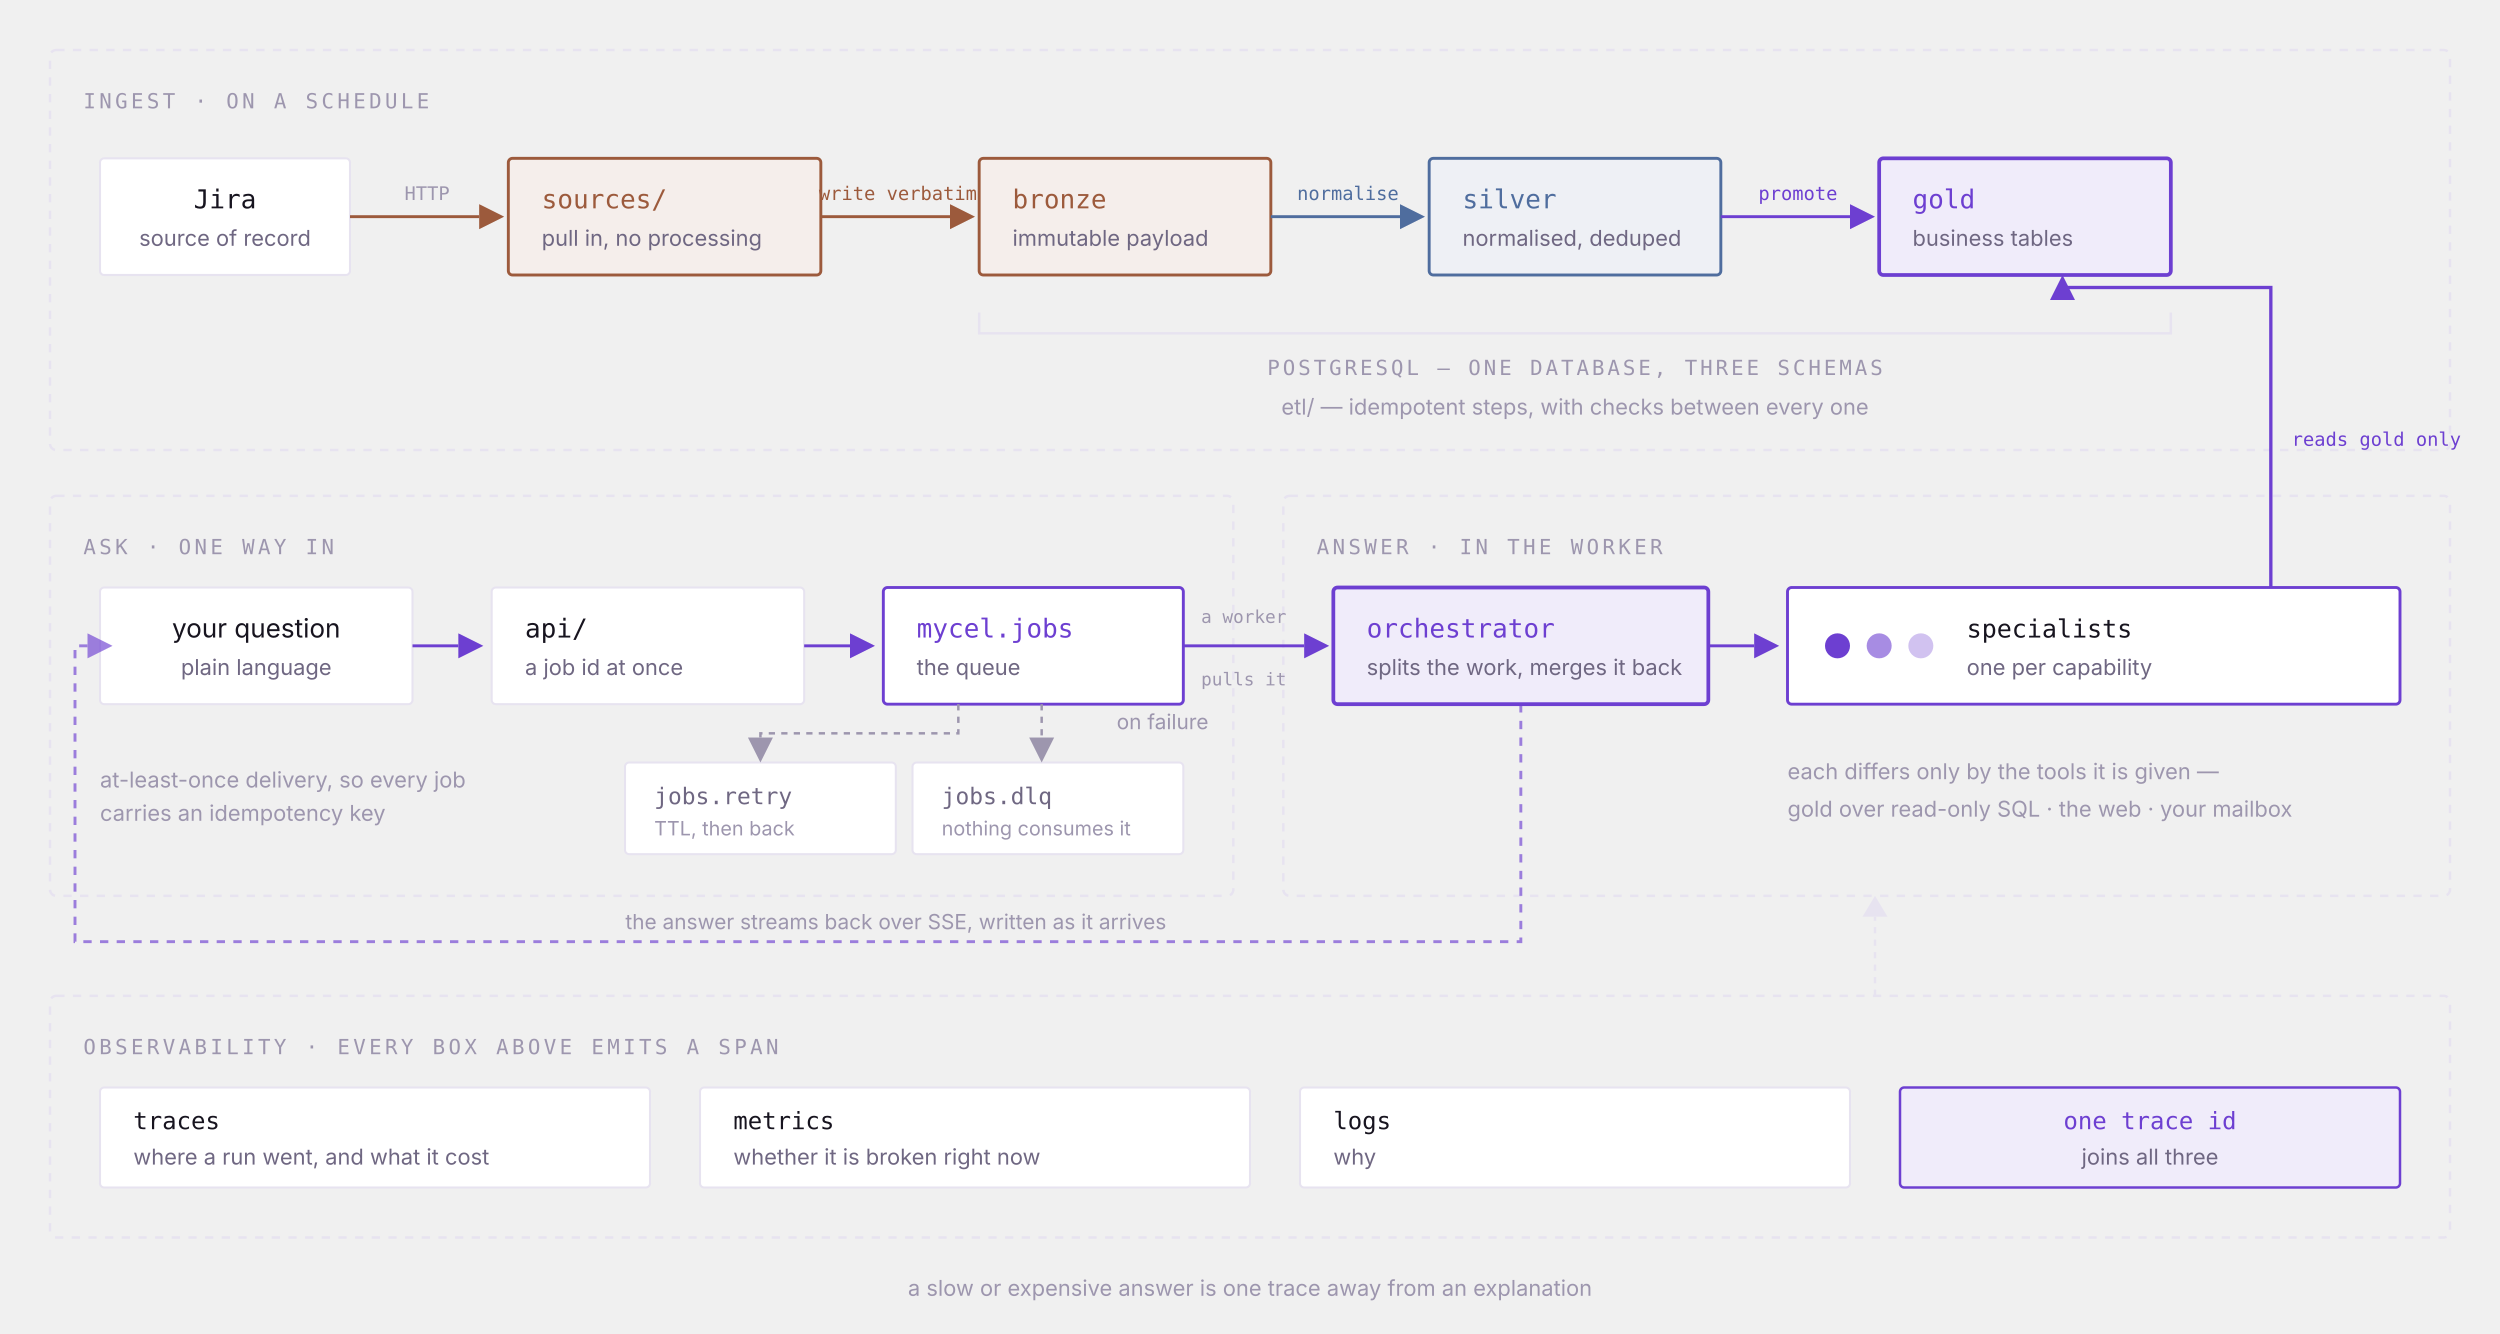
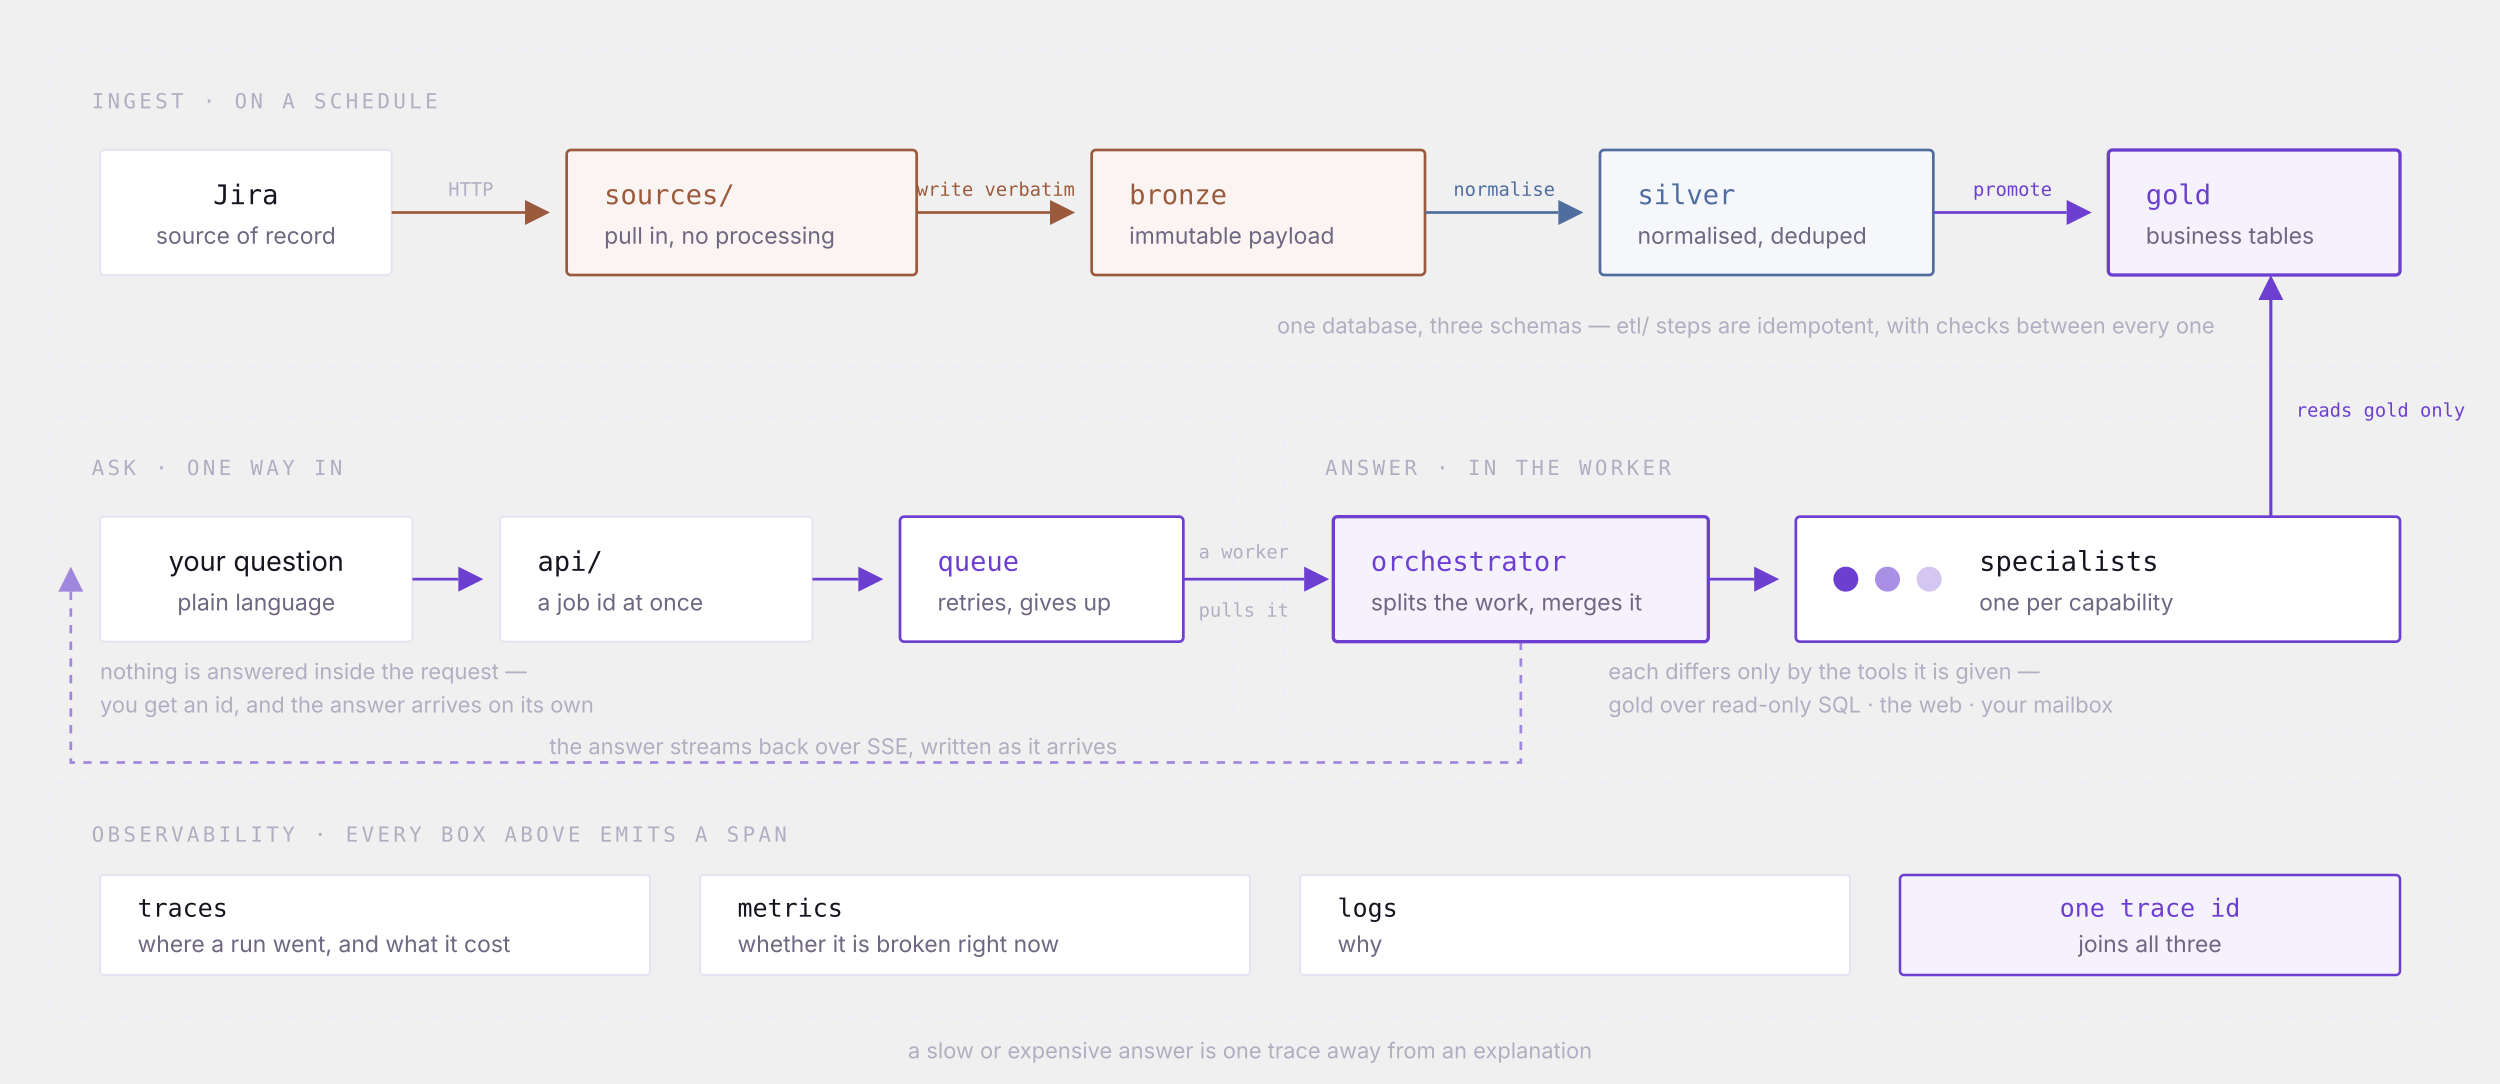
- <svg xmlns="http://www.w3.org/2000/svg" viewBox="0 0 1200 640" width="1200" height="640" role="img" aria-label="Mycel end to end: a scheduler pulls Jira into the sources layer, which writes bronze verbatim; etl normalises bronze to silver and promotes silver to gold, with checks between every step. A question posted to the api returns a job id and goes on the queue, failing into jobs.retry or jobs.dlq; a worker pulls it, and an orchestrator delegates to whichever specialist agents can answer, reading gold only. The answer streams back over SSE. Every box emits a span, and traces, metrics and logs share one trace id.">
+ <svg xmlns="http://www.w3.org/2000/svg" viewBox="0 0 1200 520" width="1200" height="520" role="img" aria-label="Mycel end to end: a scheduler pulls Jira through the sources layer into bronze, which etl normalises to silver and promotes to gold. A question posted to the api returns a job id and goes on a queue; a worker pulls it, and an orchestrator delegates to whichever specialist agents can answer, reading gold only. The answer streams back over SSE. Every box emits a span, and traces, metrics and logs share one trace id.">
  <g font-family="ui-sans-serif, system-ui, -apple-system, sans-serif">
-     <rect x="24" y="24" width="1152" height="192" rx="3" fill="none" stroke="#e7e3f0" stroke-width="1.2" stroke-dasharray="4 4" />
-     <text x="40" y="52" font-family="ui-monospace, SFMono-Regular, Menlo, monospace" font-size="10" letter-spacing="1.6" fill="#9d96ae">INGEST · ON A SCHEDULE</text>
-     <rect x="48" y="76" width="120" height="56" rx="2" fill="#ffffff" stroke="#e7e3f0" />
-     <text x="108" y="100" font-family="ui-monospace, SFMono-Regular, Menlo, monospace" font-size="12.5" fill="#17141f" text-anchor="middle">Jira</text>
-     <text x="108" y="118" font-size="10.5" fill="#6f6782" text-anchor="middle">source of record</text>
-     <rect x="244" y="76" width="150" height="56" rx="2" fill="#f5eeeb" stroke="#9c5a3c" stroke-width="1.4" />
-     <text x="260" y="100" font-family="ui-monospace, SFMono-Regular, Menlo, monospace" font-size="12.5" fill="#9c5a3c">sources/</text>
-     <text x="260" y="118" font-size="10.5" fill="#6f6782">pull in, no processing</text>
-     <rect x="470" y="76" width="140" height="56" rx="2" fill="#f5eeeb" stroke="#9c5a3c" stroke-width="1.4" />
-     <text x="486" y="100" font-family="ui-monospace, SFMono-Regular, Menlo, monospace" font-size="12.5" fill="#9c5a3c">bronze</text>
-     <text x="486" y="118" font-size="10.5" fill="#6f6782">immutable payload</text>
-     <rect x="686" y="76" width="140" height="56" rx="2" fill="#eef0f5" stroke="#4f6d9e" stroke-width="1.4" />
-     <text x="702" y="100" font-family="ui-monospace, SFMono-Regular, Menlo, monospace" font-size="12.5" fill="#4f6d9e">silver</text>
-     <text x="702" y="118" font-size="10.5" fill="#6f6782">normalised, deduped</text>
-     <rect x="902" y="76" width="140" height="56" rx="2" fill="#f0ecfa" stroke="#6d3fd1" stroke-width="1.8" />
-     <text x="918" y="100" font-family="ui-monospace, SFMono-Regular, Menlo, monospace" font-size="12.5" fill="#6d3fd1">gold</text>
-     <text x="918" y="118" font-size="10.5" fill="#6f6782">business tables</text>
-     <path d="M470 150 V160 H1042 V150" fill="none" stroke="#e7e3f0" stroke-width="1.2" />
-     <text x="756" y="180" font-family="ui-monospace, SFMono-Regular, Menlo, monospace" font-size="10" letter-spacing="1.4" fill="#9d96ae" text-anchor="middle">POSTGRESQL — ONE DATABASE, THREE SCHEMAS</text>
-     <text x="756" y="199" font-size="10.5" fill="#9d96ae" text-anchor="middle">etl/ — idempotent steps, with checks between every one</text>
-     <rect x="24" y="238" width="568" height="192" rx="3" fill="none" stroke="#e7e3f0" stroke-width="1.2" stroke-dasharray="4 4" />
-     <text x="40" y="266" font-family="ui-monospace, SFMono-Regular, Menlo, monospace" font-size="10" letter-spacing="1.6" fill="#9d96ae">ASK · ONE WAY IN</text>
-     <rect x="48" y="282" width="150" height="56" rx="2" fill="#ffffff" stroke="#e7e3f0" />
-     <text x="123" y="306" font-size="12.5" fill="#17141f" text-anchor="middle">your question</text>
-     <text x="123" y="324" font-size="10.5" fill="#6f6782" text-anchor="middle">plain language</text>
-     <rect x="236" y="282" width="150" height="56" rx="2" fill="#ffffff" stroke="#e7e3f0" />
-     <text x="252" y="306" font-family="ui-monospace, SFMono-Regular, Menlo, monospace" font-size="12.5" fill="#17141f">api/</text>
-     <text x="252" y="324" font-size="10.5" fill="#6f6782">a job id at once</text>
-     <rect x="424" y="282" width="144" height="56" rx="2" fill="#ffffff" stroke="#6d3fd1" stroke-width="1.4" />
-     <text x="440" y="306" font-family="ui-monospace, SFMono-Regular, Menlo, monospace" font-size="12.5" fill="#6d3fd1">mycel.jobs</text>
-     <text x="440" y="324" font-size="10.5" fill="#6f6782">the queue</text>
-     <text x="536" y="350" font-size="10" fill="#9d96ae" text-anchor="start">on failure</text>
-     <text x="48" y="378" font-size="10.5" fill="#9d96ae">at-least-once delivery, so every job</text>
-     <text x="48" y="394" font-size="10.5" fill="#9d96ae">carries an idempotency key</text>
-     <rect x="300" y="366" width="130" height="44" rx="2" fill="#ffffff" stroke="#e7e3f0" />
-     <text x="314" y="386" font-family="ui-monospace, SFMono-Regular, Menlo, monospace" font-size="11" fill="#6f6782">jobs.retry</text>
-     <text x="314" y="401" font-size="9.5" fill="#9d96ae">TTL, then back</text>
-     <rect x="438" y="366" width="130" height="44" rx="2" fill="#ffffff" stroke="#e7e3f0" />
-     <text x="452" y="386" font-family="ui-monospace, SFMono-Regular, Menlo, monospace" font-size="11" fill="#6f6782">jobs.dlq</text>
-     <text x="452" y="401" font-size="9.5" fill="#9d96ae">nothing consumes it</text>
-     <rect x="616" y="238" width="560" height="192" rx="3" fill="none" stroke="#e7e3f0" stroke-width="1.2" stroke-dasharray="4 4" />
-     <text x="632" y="266" font-family="ui-monospace, SFMono-Regular, Menlo, monospace" font-size="10" letter-spacing="1.6" fill="#9d96ae">ANSWER · IN THE WORKER</text>
-     <rect x="640" y="282" width="180" height="56" rx="2" fill="#f0ecfa" stroke="#6d3fd1" stroke-width="1.8" />
-     <text x="656" y="306" font-family="ui-monospace, SFMono-Regular, Menlo, monospace" font-size="12.5" fill="#6d3fd1">orchestrator</text>
-     <text x="656" y="324" font-size="10.5" fill="#6f6782">splits the work, merges it back</text>
-     <rect x="858" y="282" width="294" height="56" rx="2" fill="#ffffff" stroke="#6d3fd1" stroke-width="1.4" />
+     <rect x="24" y="24" width="1152" height="152" rx="4" fill="none" stroke="#efecf6" stroke-width="1.2" stroke-dasharray="5 5" />
+     <text x="44" y="52" font-family="ui-monospace, SFMono-Regular, Menlo, monospace" font-size="10" letter-spacing="1.6" fill="#b3adc2">INGEST · ON A SCHEDULE</text>
+     <rect x="48" y="72" width="140" height="60" rx="2" fill="#ffffff" stroke="#e7e3f0" />
+     <text x="118" y="98" font-family="ui-monospace, SFMono-Regular, Menlo, monospace" font-size="13" fill="#17141f" text-anchor="middle">Jira</text>
+     <text x="118" y="117" font-size="11" fill="#6f6782" text-anchor="middle">source of record</text>
+     <rect x="272" y="72" width="168" height="60" rx="2" fill="#faf5f3" stroke="#9c5a3c" stroke-width="1.3" />
+     <text x="290" y="98" font-family="ui-monospace, SFMono-Regular, Menlo, monospace" font-size="13" fill="#9c5a3c">sources/</text>
+     <text x="290" y="117" font-size="11" fill="#6f6782">pull in, no processing</text>
+     <rect x="524" y="72" width="160" height="60" rx="2" fill="#faf5f3" stroke="#9c5a3c" stroke-width="1.3" />
+     <text x="542" y="98" font-family="ui-monospace, SFMono-Regular, Menlo, monospace" font-size="13" fill="#9c5a3c">bronze</text>
+     <text x="542" y="117" font-size="11" fill="#6f6782">immutable payload</text>
+     <rect x="768" y="72" width="160" height="60" rx="2" fill="#f5f7fa" stroke="#4f6d9e" stroke-width="1.3" />
+     <text x="786" y="98" font-family="ui-monospace, SFMono-Regular, Menlo, monospace" font-size="13" fill="#4f6d9e">silver</text>
+     <text x="786" y="117" font-size="11" fill="#6f6782">normalised, deduped</text>
+     <rect x="1012" y="72" width="140" height="60" rx="2" fill="#f5f1fd" stroke="#6d3fd1" stroke-width="1.6" />
+     <text x="1030" y="98" font-family="ui-monospace, SFMono-Regular, Menlo, monospace" font-size="13" fill="#6d3fd1">gold</text>
+     <text x="1030" y="117" font-size="11" fill="#6f6782">business tables</text>
+     <text x="838" y="160" font-size="10.5" fill="#b3adc2" text-anchor="middle">one database, three schemas — etl/ steps are idempotent, with checks between every one</text>
+     <rect x="24" y="200" width="568" height="152" rx="4" fill="none" stroke="#efecf6" stroke-width="1.2" stroke-dasharray="5 5" />
+     <text x="44" y="228" font-family="ui-monospace, SFMono-Regular, Menlo, monospace" font-size="10" letter-spacing="1.6" fill="#b3adc2">ASK · ONE WAY IN</text>
+     <rect x="48" y="248" width="150" height="60" rx="2" fill="#ffffff" stroke="#e7e3f0" />
+     <text x="123" y="274" font-size="13" fill="#17141f" text-anchor="middle">your question</text>
+     <text x="123" y="293" font-size="11" fill="#6f6782" text-anchor="middle">plain language</text>
+     <rect x="240" y="248" width="150" height="60" rx="2" fill="#ffffff" stroke="#e7e3f0" />
+     <text x="258" y="274" font-family="ui-monospace, SFMono-Regular, Menlo, monospace" font-size="13" fill="#17141f">api/</text>
+     <text x="258" y="293" font-size="11" fill="#6f6782">a job id at once</text>
+     <rect x="432" y="248" width="136" height="60" rx="2" fill="#ffffff" stroke="#6d3fd1" stroke-width="1.3" />
+     <text x="450" y="274" font-family="ui-monospace, SFMono-Regular, Menlo, monospace" font-size="13" fill="#6d3fd1">queue</text>
+     <text x="450" y="293" font-size="11" fill="#6f6782">retries, gives up</text>
+     <text x="48" y="326" font-size="10.5" fill="#b3adc2">nothing is answered inside the request —</text>
+     <text x="48" y="342" font-size="10.5" fill="#b3adc2">you get an id, and the answer arrives on its own</text>
+     <rect x="616" y="200" width="560" height="152" rx="4" fill="none" stroke="#efecf6" stroke-width="1.2" stroke-dasharray="5 5" />
+     <text x="636" y="228" font-family="ui-monospace, SFMono-Regular, Menlo, monospace" font-size="10" letter-spacing="1.6" fill="#b3adc2">ANSWER · IN THE WORKER</text>
+     <rect x="640" y="248" width="180" height="60" rx="2" fill="#f5f1fd" stroke="#6d3fd1" stroke-width="1.6" />
+     <text x="658" y="274" font-family="ui-monospace, SFMono-Regular, Menlo, monospace" font-size="13" fill="#6d3fd1">orchestrator</text>
+     <text x="658" y="293" font-size="11" fill="#6f6782">splits the work, merges it</text>
+     <rect x="862" y="248" width="290" height="60" rx="2" fill="#ffffff" stroke="#6d3fd1" stroke-width="1.3" />
    <g fill="#6d3fd1">
-       <circle cx="882" cy="310" r="6" />
-       <circle cx="902" cy="310" r="6" opacity="0.6" />
-       <circle cx="922" cy="310" r="6" opacity="0.32" />
+       <circle cx="886" cy="278" r="6" />
+       <circle cx="906" cy="278" r="6" opacity="0.58" />
+       <circle cx="926" cy="278" r="6" opacity="0.3" />
    </g>
-     <text x="944" y="306" font-family="ui-monospace, SFMono-Regular, Menlo, monospace" font-size="12" fill="#17141f">specialists</text>
-     <text x="944" y="324" font-size="10.5" fill="#6f6782">one per capability</text>
-     <text x="858" y="374" font-size="10.5" fill="#9d96ae">each differs only by the tools it is given —</text>
-     <text x="858" y="392" font-size="10.5" fill="#9d96ae">gold over read-only SQL · the web · your mailbox</text>
-     <rect x="24" y="478" width="1152" height="116" rx="3" fill="none" stroke="#e7e3f0" stroke-width="1.2" stroke-dasharray="4 4" />
-     <text x="40" y="506" font-family="ui-monospace, SFMono-Regular, Menlo, monospace" font-size="10" letter-spacing="1.6" fill="#9d96ae">OBSERVABILITY · EVERY BOX ABOVE EMITS A SPAN</text>
-     <rect x="48" y="522" width="264" height="48" rx="2" fill="#ffffff" stroke="#e7e3f0" />
-     <text x="64" y="542" font-family="ui-monospace, SFMono-Regular, Menlo, monospace" font-size="11.5" fill="#17141f">traces</text>
-     <text x="64" y="559" font-size="10.5" fill="#6f6782">where a run went, and what it cost</text>
-     <rect x="336" y="522" width="264" height="48" rx="2" fill="#ffffff" stroke="#e7e3f0" />
-     <text x="352" y="542" font-family="ui-monospace, SFMono-Regular, Menlo, monospace" font-size="11.5" fill="#17141f">metrics</text>
-     <text x="352" y="559" font-size="10.5" fill="#6f6782">whether it is broken right now</text>
-     <rect x="624" y="522" width="264" height="48" rx="2" fill="#ffffff" stroke="#e7e3f0" />
-     <text x="640" y="542" font-family="ui-monospace, SFMono-Regular, Menlo, monospace" font-size="11.5" fill="#17141f">logs</text>
-     <text x="640" y="559" font-size="10.5" fill="#6f6782">why</text>
-     <rect x="912" y="522" width="240" height="48" rx="2" fill="#f0ecfa" stroke="#6d3fd1" stroke-width="1.2" />
-     <text x="1032" y="542" font-family="ui-monospace, SFMono-Regular, Menlo, monospace" font-size="11.5" fill="#6d3fd1" text-anchor="middle">one trace id</text>
-     <text x="1032" y="559" font-size="10.5" fill="#6f6782" text-anchor="middle">joins all three</text>
-     <g fill="none" stroke="#9c5a3c" stroke-width="1.4">
-       <path d="M168 104H230" />
-       <path d="M394 104H456" />
+     <text x="950" y="274" font-family="ui-monospace, SFMono-Regular, Menlo, monospace" font-size="13" fill="#17141f">specialists</text>
+     <text x="950" y="293" font-size="11" fill="#6f6782">one per capability</text>
+     <text x="772" y="326" font-size="10.5" fill="#b3adc2">each differs only by the tools it is given —</text>
+     <text x="772" y="342" font-size="10.5" fill="#b3adc2">gold over read-only SQL · the web · your mailbox</text>
+     <rect x="24" y="376" width="1152" height="112" rx="4" fill="none" stroke="#efecf6" stroke-width="1.2" stroke-dasharray="5 5" />
+     <text x="44" y="404" font-family="ui-monospace, SFMono-Regular, Menlo, monospace" font-size="10" letter-spacing="1.6" fill="#b3adc2">OBSERVABILITY · EVERY BOX ABOVE EMITS A SPAN</text>
+     <rect x="48" y="420" width="264" height="48" rx="2" fill="#ffffff" stroke="#e7e3f0" />
+     <text x="66" y="440" font-family="ui-monospace, SFMono-Regular, Menlo, monospace" font-size="12" fill="#17141f">traces</text>
+     <text x="66" y="457" font-size="11" fill="#6f6782">where a run went, and what it cost</text>
+     <rect x="336" y="420" width="264" height="48" rx="2" fill="#ffffff" stroke="#e7e3f0" />
+     <text x="354" y="440" font-family="ui-monospace, SFMono-Regular, Menlo, monospace" font-size="12" fill="#17141f">metrics</text>
+     <text x="354" y="457" font-size="11" fill="#6f6782">whether it is broken right now</text>
+     <rect x="624" y="420" width="264" height="48" rx="2" fill="#ffffff" stroke="#e7e3f0" />
+     <text x="642" y="440" font-family="ui-monospace, SFMono-Regular, Menlo, monospace" font-size="12" fill="#17141f">logs</text>
+     <text x="642" y="457" font-size="11" fill="#6f6782">why</text>
+     <rect x="912" y="420" width="240" height="48" rx="2" fill="#f5f1fd" stroke="#6d3fd1" stroke-width="1.2" />
+     <text x="1032" y="440" font-family="ui-monospace, SFMono-Regular, Menlo, monospace" font-size="12" fill="#6d3fd1" text-anchor="middle">one trace id</text>
+     <text x="1032" y="457" font-size="11" fill="#6f6782" text-anchor="middle">joins all three</text>
+     <g fill="none" stroke="#9c5a3c" stroke-width="1.3">
+       <path d="M188 102H252" />
+       <path d="M440 102H504" />
    </g>
    <g fill="#9c5a3c">
-       <path d="M230 98 242 104 230 110z" />
-       <path d="M456 98 468 104 456 110z" />
+       <path d="M252 96 264 102 252 108z" />
+       <path d="M504 96 516 102 504 108z" />
    </g>
-     <path d="M610 104H672" fill="none" stroke="#4f6d9e" stroke-width="1.4" />
-     <path d="M672 98 684 104 672 110z" fill="#4f6d9e" />
-     <path d="M826 104H888" fill="none" stroke="#6d3fd1" stroke-width="1.4" />
-     <path d="M888 98 900 104 888 110z" fill="#6d3fd1" />
+     <path d="M684 102H748" fill="none" stroke="#4f6d9e" stroke-width="1.3" />
+     <path d="M748 96 760 102 748 108z" fill="#4f6d9e" />
+     <path d="M928 102H992" fill="none" stroke="#6d3fd1" stroke-width="1.3" />
+     <path d="M992 96 1004 102 992 108z" fill="#6d3fd1" />
    <g font-family="ui-monospace, SFMono-Regular, Menlo, monospace" font-size="9" text-anchor="middle">
-       <text x="205" y="96" fill="#9d96ae">HTTP</text>
-       <text x="431" y="96" fill="#9c5a3c">write verbatim</text>
-       <text x="647" y="96" fill="#4f6d9e">normalise</text>
-       <text x="863" y="96" fill="#6d3fd1">promote</text>
+       <text x="226" y="94" fill="#b3adc2">HTTP</text>
+       <text x="478" y="94" fill="#9c5a3c">write verbatim</text>
+       <text x="722" y="94" fill="#4f6d9e">normalise</text>
+       <text x="966" y="94" fill="#6d3fd1">promote</text>
    </g>
-     <g fill="none" stroke="#6d3fd1" stroke-width="1.4">
-       <path d="M198 310H220" />
-       <path d="M386 310H408" />
+     <g fill="none" stroke="#6d3fd1" stroke-width="1.3">
+       <path d="M198 278H220" />
+       <path d="M390 278H412" />
+       <path d="M568 278H626" />
+       <path d="M820 278H842" />
    </g>
    <g fill="#6d3fd1">
-       <path d="M220 304 232 310 220 316z" />
-       <path d="M408 304 420 310 408 316z" />
+       <path d="M220 272 232 278 220 284z" />
+       <path d="M412 272 424 278 412 284z" />
+       <path d="M626 272 638 278 626 284z" />
+       <path d="M842 272 854 278 842 284z" />
    </g>
-     <g fill="none" stroke="#9d96ae" stroke-width="1.2" stroke-dasharray="3 3">
-       <path d="M460 338V352H365V354" />
-       <path d="M500 338V354" />
+     <text x="597" y="268" font-family="ui-monospace, SFMono-Regular, Menlo, monospace" font-size="9" fill="#b3adc2" text-anchor="middle">a worker</text>
+     <text x="597" y="296" font-family="ui-monospace, SFMono-Regular, Menlo, monospace" font-size="9" fill="#b3adc2" text-anchor="middle">pulls it</text>
+     <path d="M1090 248V144" fill="none" stroke="#6d3fd1" stroke-width="1.5" />
+     <path d="M1084 144 1090 132 1096 144z" fill="#6d3fd1" />
+     <text x="1102" y="200" font-family="ui-monospace, SFMono-Regular, Menlo, monospace" font-size="9" fill="#6d3fd1">reads gold only</text>
+     <g fill="none" stroke="#6d3fd1" stroke-width="1.3" stroke-dasharray="4 4" opacity="0.6">
+       <path d="M730 308V366H34V284" />
    </g>
-     <g fill="#9d96ae">
-       <path d="M359 354 365 366 371 354z" />
-       <path d="M494 354 500 366 506 354z" />
-     </g>
-     <path d="M568 310H626" fill="none" stroke="#6d3fd1" stroke-width="1.4" />
-     <path d="M626 304 638 310 626 316z" fill="#6d3fd1" />
-     <text x="597" y="299" font-family="ui-monospace, SFMono-Regular, Menlo, monospace" font-size="8.5" fill="#9d96ae" text-anchor="middle">a worker</text>
-     <text x="597" y="329" font-family="ui-monospace, SFMono-Regular, Menlo, monospace" font-size="8.5" fill="#9d96ae" text-anchor="middle">pulls it</text>
-     <path d="M820 310H842" fill="none" stroke="#6d3fd1" stroke-width="1.4" />
-     <path d="M842 304 854 310 842 316z" fill="#6d3fd1" />
-     <path d="M1090 282V138H990V144" fill="none" stroke="#6d3fd1" stroke-width="1.6" />
-     <path d="M984 144 990 132 996 144z" fill="#6d3fd1" />
-     <text x="1100" y="214" font-family="ui-monospace, SFMono-Regular, Menlo, monospace" font-size="9" fill="#6d3fd1">reads gold only</text>
-     <g fill="none" stroke="#6d3fd1" stroke-width="1.4" stroke-dasharray="4 4" opacity="0.65">
-       <path d="M730 338V452H36V310H42" />
-     </g>
-     <path d="M42 304 54 310 42 316z" fill="#6d3fd1" opacity="0.65" />
-     <text x="430" y="446" font-size="10" fill="#9d96ae" text-anchor="middle">the answer streams back over SSE, written as it arrives</text>
-     <g fill="none" stroke="#e7e3f0" stroke-width="1.2" stroke-dasharray="3 3">
-       <path d="M900 478V440" />
-     </g>
-     <path d="M894 440 900 430 906 440z" fill="#e7e3f0" />
-     <text x="600" y="622" font-size="10.5" fill="#9d96ae" text-anchor="middle">a slow or expensive answer is one trace away from an explanation</text>
+     <path d="M28 284 34 272 40 284z" fill="#6d3fd1" opacity="0.6" />
+     <text x="400" y="362" font-size="10.5" fill="#b3adc2" text-anchor="middle">the answer streams back over SSE, written as it arrives</text>
+     <text x="600" y="508" font-size="10.5" fill="#b3adc2" text-anchor="middle">a slow or expensive answer is one trace away from an explanation</text>
  </g>
</svg>
